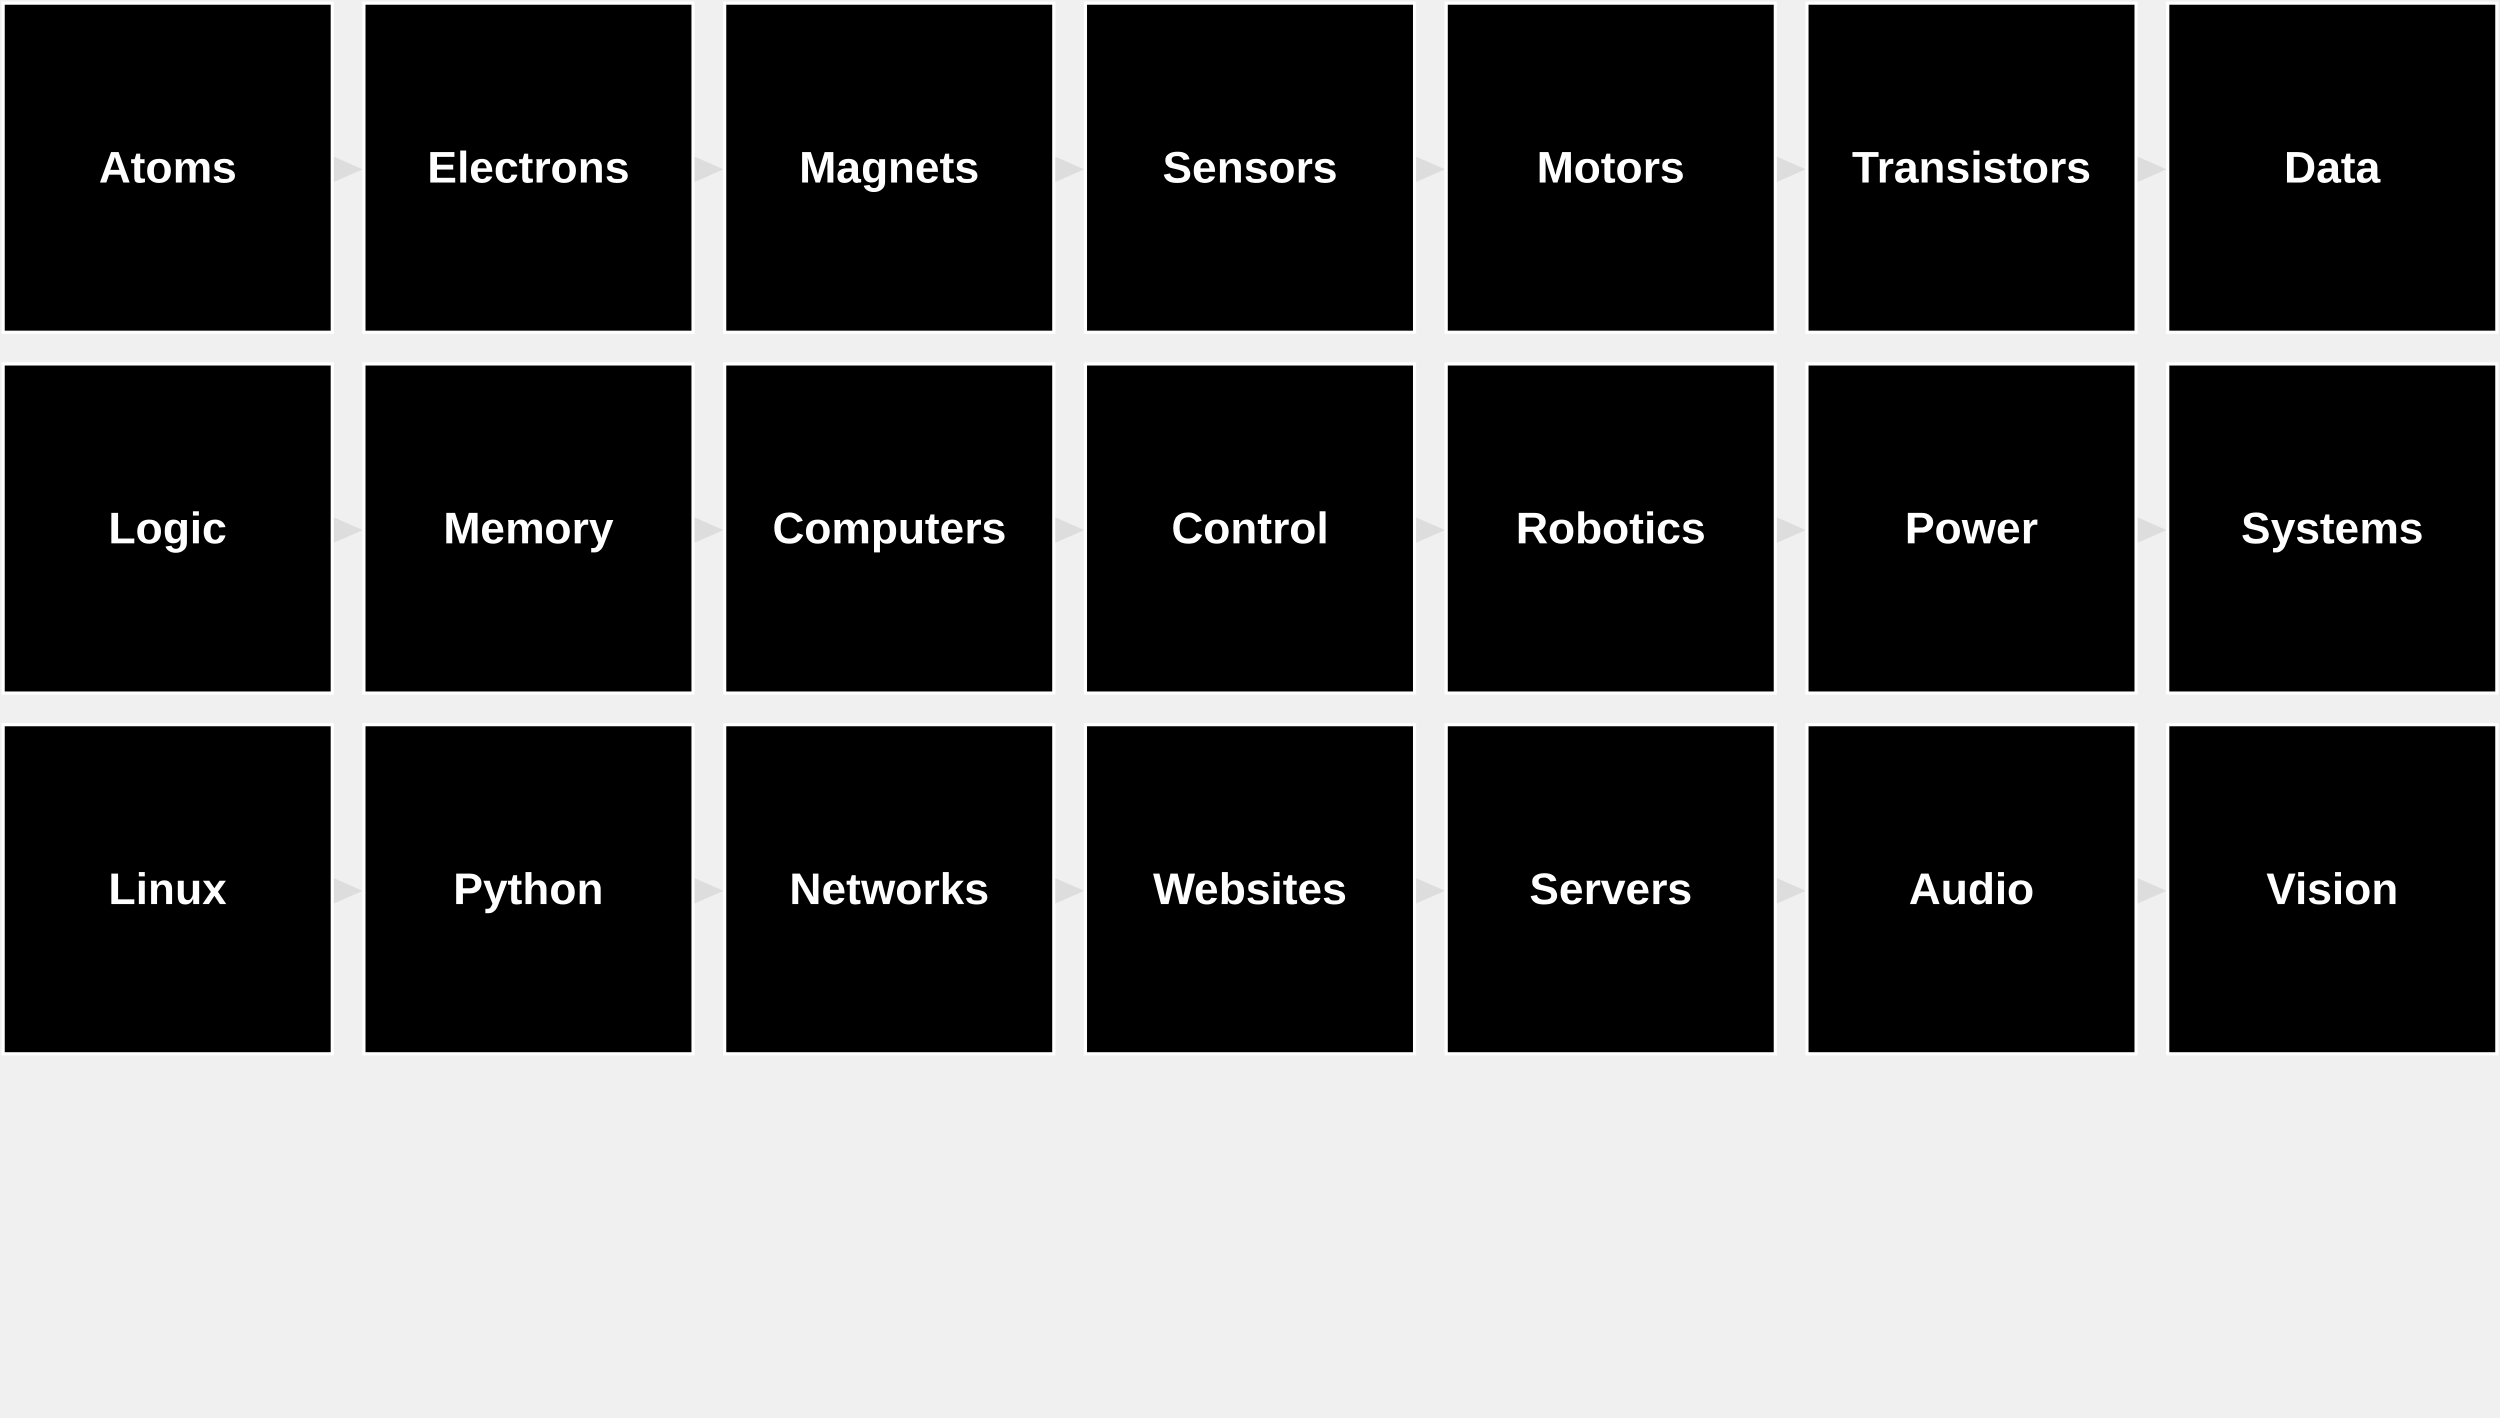
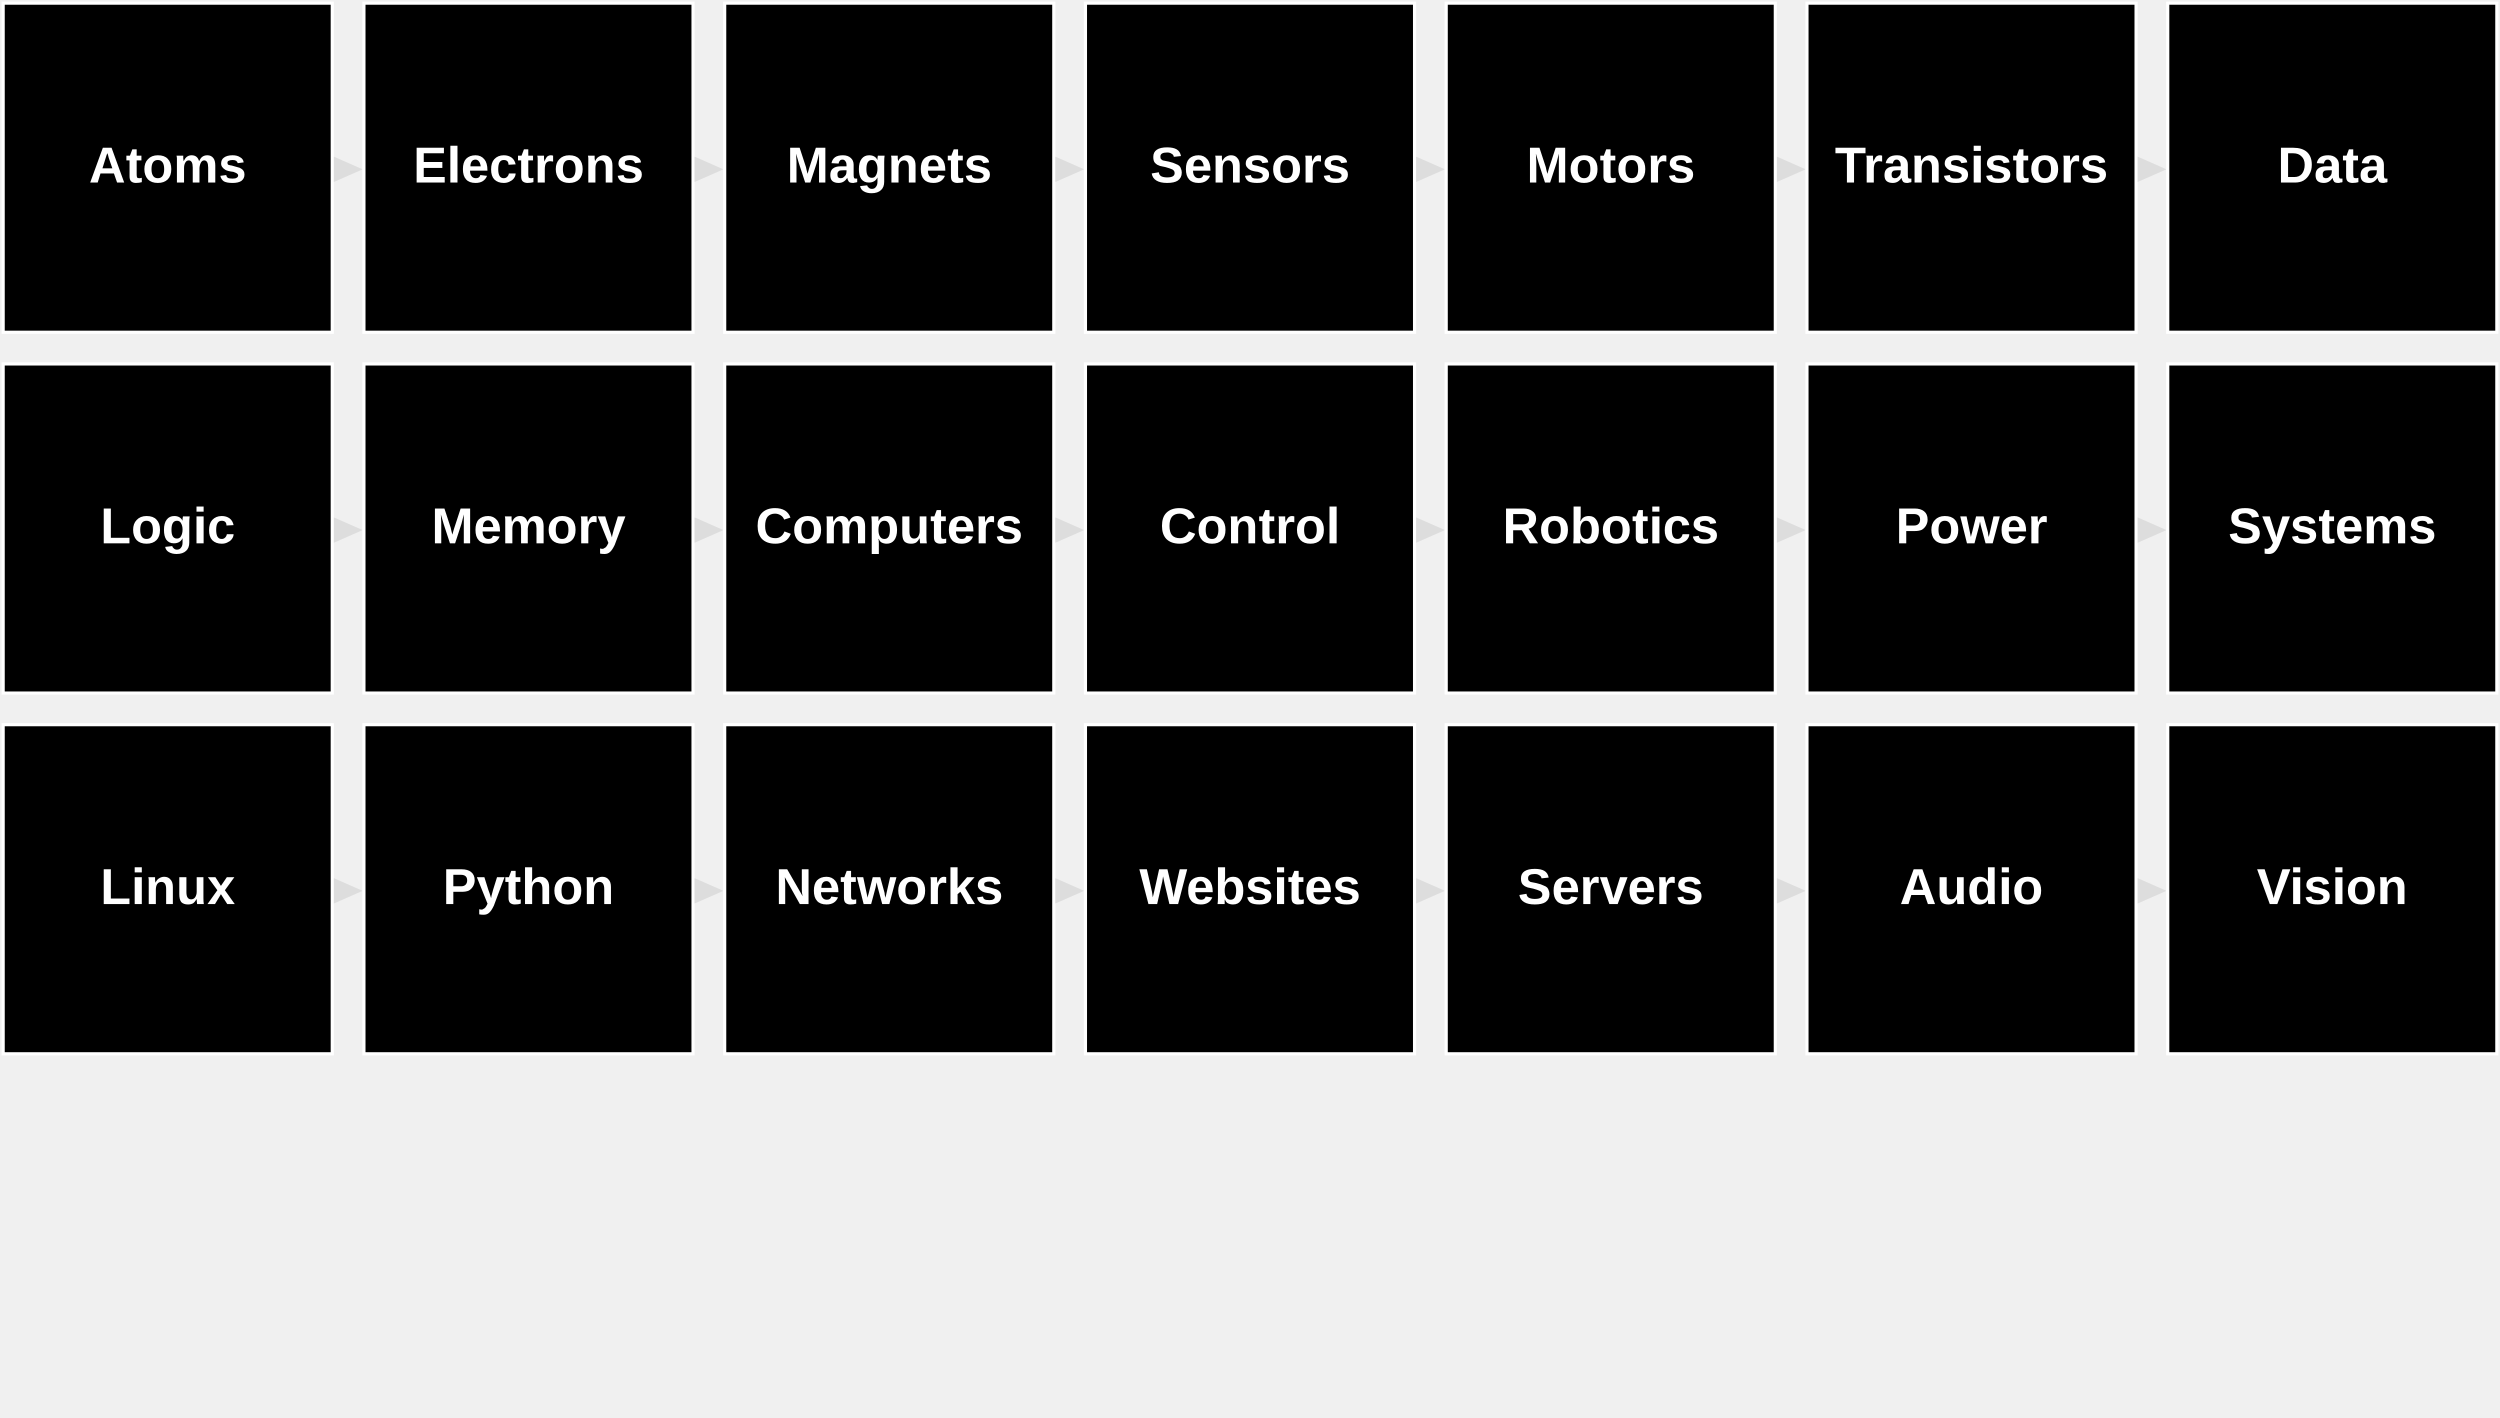
<svg xmlns="http://www.w3.org/2000/svg" id="layout_bootcamp" width="98.75mm" height="56.0mm" viewBox="0 0 98.75 56.0" version="1.1">
-   <g id="Atoms" transform="scale(1,1) translate(0, 0)" style="fill:#000000;stroke:#FFFFFF;font-size:1.75px;">
+   <g id="Atoms" transform="scale(1,1) translate(0, 0)" style="fill:#000000;stroke:#FFFFFF;font-size:2.0px;">
    <rect class="box" id="box_Atoms" x="0.125" y="0.125" width="13.0" height="13.0" style="fill-opacity:1;stroke-width:0.125;stroke-linecap:round;stroke-linejoin:miter;stroke-miterlimit:4;stroke-opacity:1" />
    <text class="text" id="text_Atoms" x="6.625" y="7.208" style="font-style:normal;font-weight:700;line-height:1.0;font-family:'Arial';white-space:pre;display:inline;fill:#FFFFFF;fill-opacity:1;stroke:none" alignment-baseline="middle" text-anchor="middle">Atoms</text>
    <polygon class="arrow" id="arrow_Atoms" style="fill:#DDDDDD;stroke:none" points="13.188, 7.188, 13.188, 6.188, 14.325, 6.688" />
  </g>
-   <g id="Electrons" transform="scale(1,1) translate(0, 0)" style="fill:#000000;stroke:#FFFFFF;font-size:1.75px;">
+   <g id="Electrons" transform="scale(1,1) translate(0, 0)" style="fill:#000000;stroke:#FFFFFF;font-size:2.0px;">
    <rect class="box" id="box_Electrons" x="14.375" y="0.125" width="13.0" height="13.0" style="fill-opacity:1;stroke-width:0.125;stroke-linecap:round;stroke-linejoin:miter;stroke-miterlimit:4;stroke-opacity:1" />
    <text class="text" id="text_Electrons" x="20.875" y="7.208" style="font-style:normal;font-weight:700;line-height:1.0;font-family:'Arial';white-space:pre;display:inline;fill:#FFFFFF;fill-opacity:1;stroke:none" alignment-baseline="middle" text-anchor="middle">Electrons</text>
    <polygon class="arrow" id="arrow_Electrons" style="fill:#DDDDDD;stroke:none" points="27.438, 7.188, 27.438, 6.188, 28.575, 6.688" />
  </g>
-   <g id="Magnets" transform="scale(1,1) translate(0, 0)" style="fill:#000000;stroke:#FFFFFF;font-size:1.75px;">
+   <g id="Magnets" transform="scale(1,1) translate(0, 0)" style="fill:#000000;stroke:#FFFFFF;font-size:2.0px;">
    <rect class="box" id="box_Magnets" x="28.625" y="0.125" width="13.0" height="13.0" style="fill-opacity:1;stroke-width:0.125;stroke-linecap:round;stroke-linejoin:miter;stroke-miterlimit:4;stroke-opacity:1" />
    <text class="text" id="text_Magnets" x="35.125" y="7.208" style="font-style:normal;font-weight:700;line-height:1.0;font-family:'Arial';white-space:pre;display:inline;fill:#FFFFFF;fill-opacity:1;stroke:none" alignment-baseline="middle" text-anchor="middle">Magnets</text>
    <polygon class="arrow" id="arrow_Magnets" style="fill:#DDDDDD;stroke:none" points="41.688, 7.188, 41.688, 6.188, 42.825, 6.688" />
  </g>
-   <g id="Sensors" transform="scale(1,1) translate(0, 0)" style="fill:#000000;stroke:#FFFFFF;font-size:1.75px;">
+   <g id="Sensors" transform="scale(1,1) translate(0, 0)" style="fill:#000000;stroke:#FFFFFF;font-size:2.0px;">
    <rect class="box" id="box_Sensors" x="42.875" y="0.125" width="13.0" height="13.0" style="fill-opacity:1;stroke-width:0.125;stroke-linecap:round;stroke-linejoin:miter;stroke-miterlimit:4;stroke-opacity:1" />
    <text class="text" id="text_Sensors" x="49.375" y="7.208" style="font-style:normal;font-weight:700;line-height:1.0;font-family:'Arial';white-space:pre;display:inline;fill:#FFFFFF;fill-opacity:1;stroke:none" alignment-baseline="middle" text-anchor="middle">Sensors</text>
    <polygon class="arrow" id="arrow_Sensors" style="fill:#DDDDDD;stroke:none" points="55.938, 7.188, 55.938, 6.188, 57.075, 6.688" />
  </g>
-   <g id="Motors" transform="scale(1,1) translate(0, 0)" style="fill:#000000;stroke:#FFFFFF;font-size:1.75px;">
+   <g id="Motors" transform="scale(1,1) translate(0, 0)" style="fill:#000000;stroke:#FFFFFF;font-size:2.0px;">
    <rect class="box" id="box_Motors" x="57.125" y="0.125" width="13.0" height="13.0" style="fill-opacity:1;stroke-width:0.125;stroke-linecap:round;stroke-linejoin:miter;stroke-miterlimit:4;stroke-opacity:1" />
    <text class="text" id="text_Motors" x="63.625" y="7.208" style="font-style:normal;font-weight:700;line-height:1.0;font-family:'Arial';white-space:pre;display:inline;fill:#FFFFFF;fill-opacity:1;stroke:none" alignment-baseline="middle" text-anchor="middle">Motors</text>
    <polygon class="arrow" id="arrow_Motors" style="fill:#DDDDDD;stroke:none" points="70.188, 7.188, 70.188, 6.188, 71.325, 6.688" />
  </g>
-   <g id="Transistors" transform="scale(1,1) translate(0, 0)" style="fill:#000000;stroke:#FFFFFF;font-size:1.75px;">
+   <g id="Transistors" transform="scale(1,1) translate(0, 0)" style="fill:#000000;stroke:#FFFFFF;font-size:2.0px;">
    <rect class="box" id="box_Transistors" x="71.375" y="0.125" width="13.0" height="13.0" style="fill-opacity:1;stroke-width:0.125;stroke-linecap:round;stroke-linejoin:miter;stroke-miterlimit:4;stroke-opacity:1" />
    <text class="text" id="text_Transistors" x="77.875" y="7.208" style="font-style:normal;font-weight:700;line-height:1.0;font-family:'Arial';white-space:pre;display:inline;fill:#FFFFFF;fill-opacity:1;stroke:none" alignment-baseline="middle" text-anchor="middle">Transistors</text>
    <polygon class="arrow" id="arrow_Transistors" style="fill:#DDDDDD;stroke:none" points="84.438, 7.188, 84.438, 6.188, 85.575, 6.688" />
  </g>
-   <g id="Data" transform="scale(1,1) translate(0, 0)" style="fill:#000000;stroke:#FFFFFF;font-size:1.75px;">
+   <g id="Data" transform="scale(1,1) translate(0, 0)" style="fill:#000000;stroke:#FFFFFF;font-size:2.0px;">
    <rect class="box" id="box_Data" x="85.625" y="0.125" width="13.0" height="13.0" style="fill-opacity:1;stroke-width:0.125;stroke-linecap:round;stroke-linejoin:miter;stroke-miterlimit:4;stroke-opacity:1" />
    <text class="text" id="text_Data" x="92.125" y="7.208" style="font-style:normal;font-weight:700;line-height:1.0;font-family:'Arial';white-space:pre;display:inline;fill:#FFFFFF;fill-opacity:1;stroke:none" alignment-baseline="middle" text-anchor="middle">Data</text>
  </g>
-   <g id="Logic" transform="scale(1,1) translate(0, 0)" style="fill:#000000;stroke:#FFFFFF;font-size:1.75px;">
+   <g id="Logic" transform="scale(1,1) translate(0, 0)" style="fill:#000000;stroke:#FFFFFF;font-size:2.0px;">
    <rect class="box" id="box_Logic" x="0.125" y="14.375" width="13.0" height="13.0" style="fill-opacity:1;stroke-width:0.125;stroke-linecap:round;stroke-linejoin:miter;stroke-miterlimit:4;stroke-opacity:1" />
    <text class="text" id="text_Logic" x="6.625" y="21.458" style="font-style:normal;font-weight:700;line-height:1.0;font-family:'Arial';white-space:pre;display:inline;fill:#FFFFFF;fill-opacity:1;stroke:none" alignment-baseline="middle" text-anchor="middle">Logic</text>
    <polygon class="arrow" id="arrow_Logic" style="fill:#DDDDDD;stroke:none" points="13.188, 21.438, 13.188, 20.438, 14.325, 20.938" />
  </g>
-   <g id="Memory" transform="scale(1,1) translate(0, 0)" style="fill:#000000;stroke:#FFFFFF;font-size:1.75px;">
+   <g id="Memory" transform="scale(1,1) translate(0, 0)" style="fill:#000000;stroke:#FFFFFF;font-size:2.0px;">
    <rect class="box" id="box_Memory" x="14.375" y="14.375" width="13.0" height="13.0" style="fill-opacity:1;stroke-width:0.125;stroke-linecap:round;stroke-linejoin:miter;stroke-miterlimit:4;stroke-opacity:1" />
    <text class="text" id="text_Memory" x="20.875" y="21.458" style="font-style:normal;font-weight:700;line-height:1.0;font-family:'Arial';white-space:pre;display:inline;fill:#FFFFFF;fill-opacity:1;stroke:none" alignment-baseline="middle" text-anchor="middle">Memory</text>
    <polygon class="arrow" id="arrow_Memory" style="fill:#DDDDDD;stroke:none" points="27.438, 21.438, 27.438, 20.438, 28.575, 20.938" />
  </g>
-   <g id="Computers" transform="scale(1,1) translate(0, 0)" style="fill:#000000;stroke:#FFFFFF;font-size:1.75px;">
+   <g id="Computers" transform="scale(1,1) translate(0, 0)" style="fill:#000000;stroke:#FFFFFF;font-size:2.0px;">
    <rect class="box" id="box_Computers" x="28.625" y="14.375" width="13.0" height="13.0" style="fill-opacity:1;stroke-width:0.125;stroke-linecap:round;stroke-linejoin:miter;stroke-miterlimit:4;stroke-opacity:1" />
    <text class="text" id="text_Computers" x="35.125" y="21.458" style="font-style:normal;font-weight:700;line-height:1.0;font-family:'Arial';white-space:pre;display:inline;fill:#FFFFFF;fill-opacity:1;stroke:none" alignment-baseline="middle" text-anchor="middle">Computers</text>
    <polygon class="arrow" id="arrow_Computers" style="fill:#DDDDDD;stroke:none" points="41.688, 21.438, 41.688, 20.438, 42.825, 20.938" />
  </g>
-   <g id="Control" transform="scale(1,1) translate(0, 0)" style="fill:#000000;stroke:#FFFFFF;font-size:1.75px;">
+   <g id="Control" transform="scale(1,1) translate(0, 0)" style="fill:#000000;stroke:#FFFFFF;font-size:2.0px;">
    <rect class="box" id="box_Control" x="42.875" y="14.375" width="13.0" height="13.0" style="fill-opacity:1;stroke-width:0.125;stroke-linecap:round;stroke-linejoin:miter;stroke-miterlimit:4;stroke-opacity:1" />
    <text class="text" id="text_Control" x="49.375" y="21.458" style="font-style:normal;font-weight:700;line-height:1.0;font-family:'Arial';white-space:pre;display:inline;fill:#FFFFFF;fill-opacity:1;stroke:none" alignment-baseline="middle" text-anchor="middle">Control</text>
    <polygon class="arrow" id="arrow_Control" style="fill:#DDDDDD;stroke:none" points="55.938, 21.438, 55.938, 20.438, 57.075, 20.938" />
  </g>
-   <g id="Robotics" transform="scale(1,1) translate(0, 0)" style="fill:#000000;stroke:#FFFFFF;font-size:1.75px;">
+   <g id="Robotics" transform="scale(1,1) translate(0, 0)" style="fill:#000000;stroke:#FFFFFF;font-size:2.0px;">
    <rect class="box" id="box_Robotics" x="57.125" y="14.375" width="13.0" height="13.0" style="fill-opacity:1;stroke-width:0.125;stroke-linecap:round;stroke-linejoin:miter;stroke-miterlimit:4;stroke-opacity:1" />
    <text class="text" id="text_Robotics" x="63.625" y="21.458" style="font-style:normal;font-weight:700;line-height:1.0;font-family:'Arial';white-space:pre;display:inline;fill:#FFFFFF;fill-opacity:1;stroke:none" alignment-baseline="middle" text-anchor="middle">Robotics</text>
    <polygon class="arrow" id="arrow_Robotics" style="fill:#DDDDDD;stroke:none" points="70.188, 21.438, 70.188, 20.438, 71.325, 20.938" />
  </g>
-   <g id="Power" transform="scale(1,1) translate(0, 0)" style="fill:#000000;stroke:#FFFFFF;font-size:1.75px;">
+   <g id="Power" transform="scale(1,1) translate(0, 0)" style="fill:#000000;stroke:#FFFFFF;font-size:2.0px;">
    <rect class="box" id="box_Power" x="71.375" y="14.375" width="13.0" height="13.0" style="fill-opacity:1;stroke-width:0.125;stroke-linecap:round;stroke-linejoin:miter;stroke-miterlimit:4;stroke-opacity:1" />
    <text class="text" id="text_Power" x="77.875" y="21.458" style="font-style:normal;font-weight:700;line-height:1.0;font-family:'Arial';white-space:pre;display:inline;fill:#FFFFFF;fill-opacity:1;stroke:none" alignment-baseline="middle" text-anchor="middle">Power</text>
    <polygon class="arrow" id="arrow_Power" style="fill:#DDDDDD;stroke:none" points="84.438, 21.438, 84.438, 20.438, 85.575, 20.938" />
  </g>
-   <g id="Systems" transform="scale(1,1) translate(0, 0)" style="fill:#000000;stroke:#FFFFFF;font-size:1.75px;">
+   <g id="Systems" transform="scale(1,1) translate(0, 0)" style="fill:#000000;stroke:#FFFFFF;font-size:2.0px;">
    <rect class="box" id="box_Systems" x="85.625" y="14.375" width="13.0" height="13.0" style="fill-opacity:1;stroke-width:0.125;stroke-linecap:round;stroke-linejoin:miter;stroke-miterlimit:4;stroke-opacity:1" />
    <text class="text" id="text_Systems" x="92.125" y="21.458" style="font-style:normal;font-weight:700;line-height:1.0;font-family:'Arial';white-space:pre;display:inline;fill:#FFFFFF;fill-opacity:1;stroke:none" alignment-baseline="middle" text-anchor="middle">Systems</text>
  </g>
-   <g id="Linux" transform="scale(1,1) translate(0, 0)" style="fill:#000000;stroke:#FFFFFF;font-size:1.75px;">
+   <g id="Linux" transform="scale(1,1) translate(0, 0)" style="fill:#000000;stroke:#FFFFFF;font-size:2.0px;">
    <rect class="box" id="box_Linux" x="0.125" y="28.625" width="13.0" height="13.0" style="fill-opacity:1;stroke-width:0.125;stroke-linecap:round;stroke-linejoin:miter;stroke-miterlimit:4;stroke-opacity:1" />
    <text class="text" id="text_Linux" x="6.625" y="35.708" style="font-style:normal;font-weight:700;line-height:1.0;font-family:'Arial';white-space:pre;display:inline;fill:#FFFFFF;fill-opacity:1;stroke:none" alignment-baseline="middle" text-anchor="middle">Linux</text>
    <polygon class="arrow" id="arrow_Linux" style="fill:#DDDDDD;stroke:none" points="13.188, 35.688, 13.188, 34.688, 14.325, 35.188" />
  </g>
-   <g id="Python" transform="scale(1,1) translate(0, 0)" style="fill:#000000;stroke:#FFFFFF;font-size:1.75px;">
+   <g id="Python" transform="scale(1,1) translate(0, 0)" style="fill:#000000;stroke:#FFFFFF;font-size:2.0px;">
    <rect class="box" id="box_Python" x="14.375" y="28.625" width="13.0" height="13.0" style="fill-opacity:1;stroke-width:0.125;stroke-linecap:round;stroke-linejoin:miter;stroke-miterlimit:4;stroke-opacity:1" />
    <text class="text" id="text_Python" x="20.875" y="35.708" style="font-style:normal;font-weight:700;line-height:1.0;font-family:'Arial';white-space:pre;display:inline;fill:#FFFFFF;fill-opacity:1;stroke:none" alignment-baseline="middle" text-anchor="middle">Python</text>
    <polygon class="arrow" id="arrow_Python" style="fill:#DDDDDD;stroke:none" points="27.438, 35.688, 27.438, 34.688, 28.575, 35.188" />
  </g>
-   <g id="Networks" transform="scale(1,1) translate(0, 0)" style="fill:#000000;stroke:#FFFFFF;font-size:1.75px;">
+   <g id="Networks" transform="scale(1,1) translate(0, 0)" style="fill:#000000;stroke:#FFFFFF;font-size:2.0px;">
    <rect class="box" id="box_Networks" x="28.625" y="28.625" width="13.0" height="13.0" style="fill-opacity:1;stroke-width:0.125;stroke-linecap:round;stroke-linejoin:miter;stroke-miterlimit:4;stroke-opacity:1" />
    <text class="text" id="text_Networks" x="35.125" y="35.708" style="font-style:normal;font-weight:700;line-height:1.0;font-family:'Arial';white-space:pre;display:inline;fill:#FFFFFF;fill-opacity:1;stroke:none" alignment-baseline="middle" text-anchor="middle">Networks</text>
    <polygon class="arrow" id="arrow_Networks" style="fill:#DDDDDD;stroke:none" points="41.688, 35.688, 41.688, 34.688, 42.825, 35.188" />
  </g>
-   <g id="Websites" transform="scale(1,1) translate(0, 0)" style="fill:#000000;stroke:#FFFFFF;font-size:1.75px;">
+   <g id="Websites" transform="scale(1,1) translate(0, 0)" style="fill:#000000;stroke:#FFFFFF;font-size:2.0px;">
    <rect class="box" id="box_Websites" x="42.875" y="28.625" width="13.0" height="13.0" style="fill-opacity:1;stroke-width:0.125;stroke-linecap:round;stroke-linejoin:miter;stroke-miterlimit:4;stroke-opacity:1" />
    <text class="text" id="text_Websites" x="49.375" y="35.708" style="font-style:normal;font-weight:700;line-height:1.0;font-family:'Arial';white-space:pre;display:inline;fill:#FFFFFF;fill-opacity:1;stroke:none" alignment-baseline="middle" text-anchor="middle">Websites</text>
    <polygon class="arrow" id="arrow_Websites" style="fill:#DDDDDD;stroke:none" points="55.938, 35.688, 55.938, 34.688, 57.075, 35.188" />
  </g>
-   <g id="Servers" transform="scale(1,1) translate(0, 0)" style="fill:#000000;stroke:#FFFFFF;font-size:1.75px;">
+   <g id="Servers" transform="scale(1,1) translate(0, 0)" style="fill:#000000;stroke:#FFFFFF;font-size:2.0px;">
    <rect class="box" id="box_Servers" x="57.125" y="28.625" width="13.0" height="13.0" style="fill-opacity:1;stroke-width:0.125;stroke-linecap:round;stroke-linejoin:miter;stroke-miterlimit:4;stroke-opacity:1" />
    <text class="text" id="text_Servers" x="63.625" y="35.708" style="font-style:normal;font-weight:700;line-height:1.0;font-family:'Arial';white-space:pre;display:inline;fill:#FFFFFF;fill-opacity:1;stroke:none" alignment-baseline="middle" text-anchor="middle">Servers</text>
    <polygon class="arrow" id="arrow_Servers" style="fill:#DDDDDD;stroke:none" points="70.188, 35.688, 70.188, 34.688, 71.325, 35.188" />
  </g>
-   <g id="Audio" transform="scale(1,1) translate(0, 0)" style="fill:#000000;stroke:#FFFFFF;font-size:1.75px;">
+   <g id="Audio" transform="scale(1,1) translate(0, 0)" style="fill:#000000;stroke:#FFFFFF;font-size:2.0px;">
    <rect class="box" id="box_Audio" x="71.375" y="28.625" width="13.0" height="13.0" style="fill-opacity:1;stroke-width:0.125;stroke-linecap:round;stroke-linejoin:miter;stroke-miterlimit:4;stroke-opacity:1" />
    <text class="text" id="text_Audio" x="77.875" y="35.708" style="font-style:normal;font-weight:700;line-height:1.0;font-family:'Arial';white-space:pre;display:inline;fill:#FFFFFF;fill-opacity:1;stroke:none" alignment-baseline="middle" text-anchor="middle">Audio</text>
    <polygon class="arrow" id="arrow_Audio" style="fill:#DDDDDD;stroke:none" points="84.438, 35.688, 84.438, 34.688, 85.575, 35.188" />
  </g>
-   <g id="Vision" transform="scale(1,1) translate(0, 0)" style="fill:#000000;stroke:#FFFFFF;font-size:1.75px;">
+   <g id="Vision" transform="scale(1,1) translate(0, 0)" style="fill:#000000;stroke:#FFFFFF;font-size:2.0px;">
    <rect class="box" id="box_Vision" x="85.625" y="28.625" width="13.0" height="13.0" style="fill-opacity:1;stroke-width:0.125;stroke-linecap:round;stroke-linejoin:miter;stroke-miterlimit:4;stroke-opacity:1" />
    <text class="text" id="text_Vision" x="92.125" y="35.708" style="font-style:normal;font-weight:700;line-height:1.0;font-family:'Arial';white-space:pre;display:inline;fill:#FFFFFF;fill-opacity:1;stroke:none" alignment-baseline="middle" text-anchor="middle">Vision</text>
  </g>
</svg>
